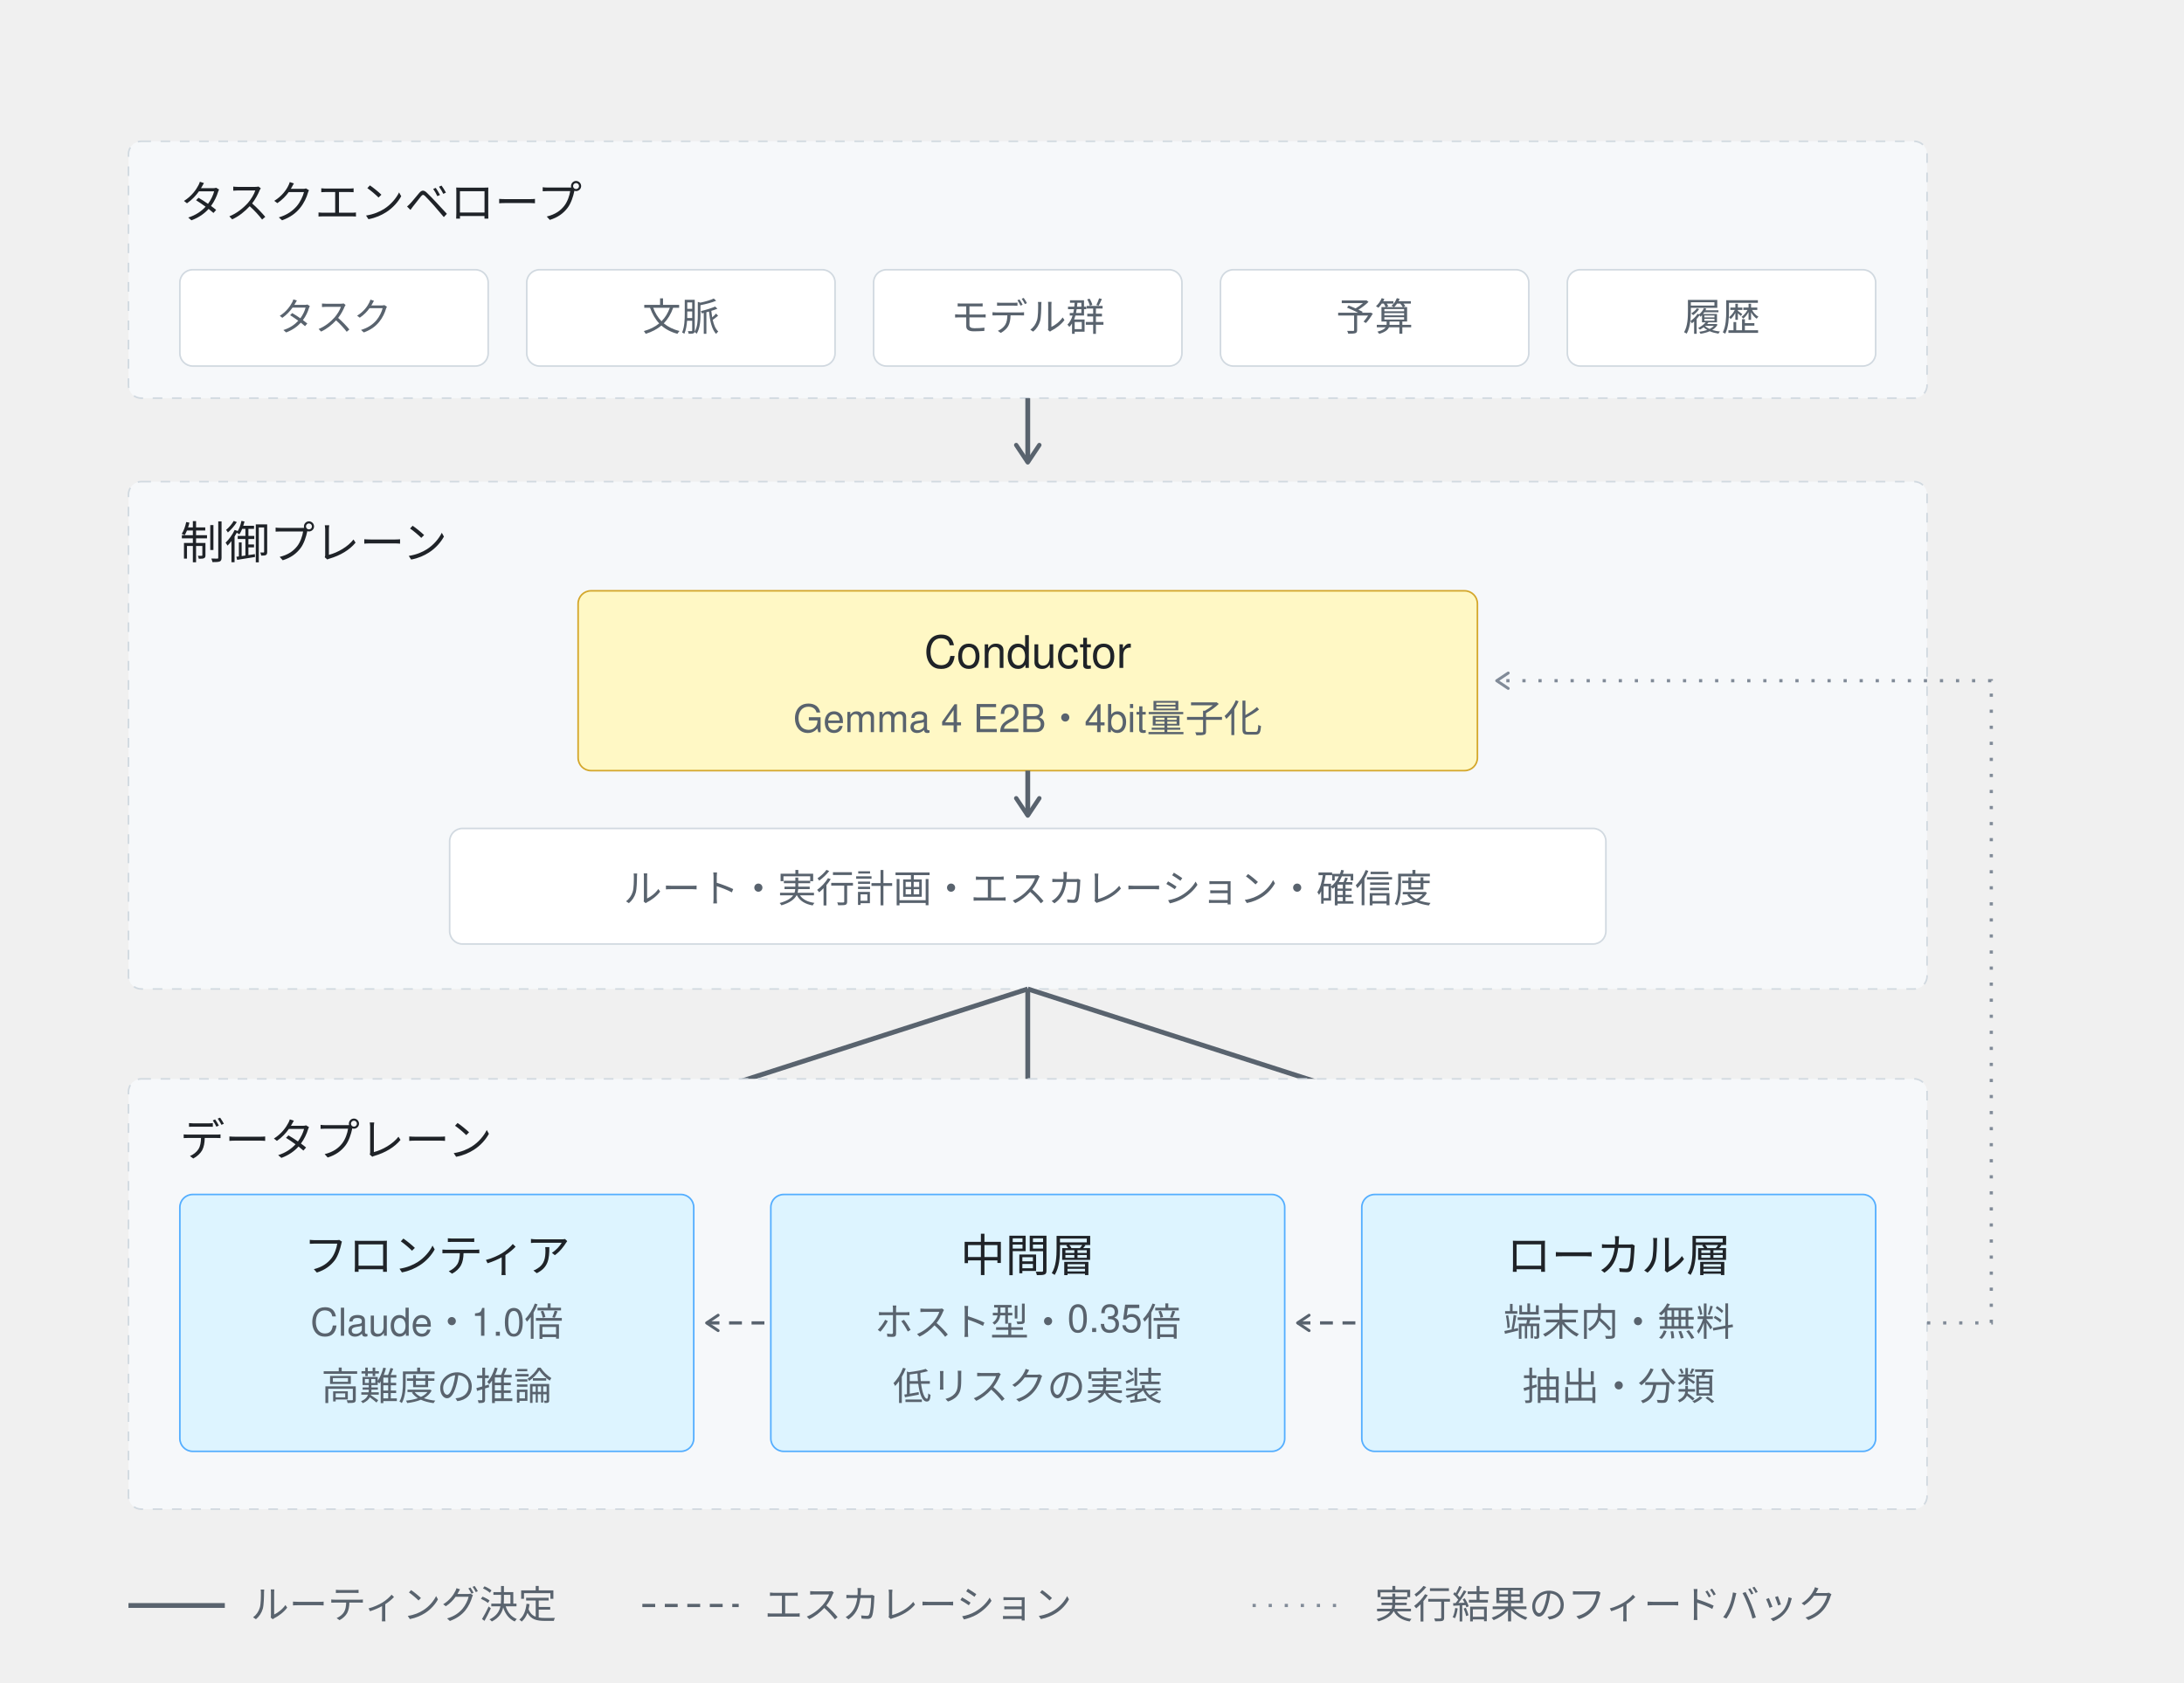
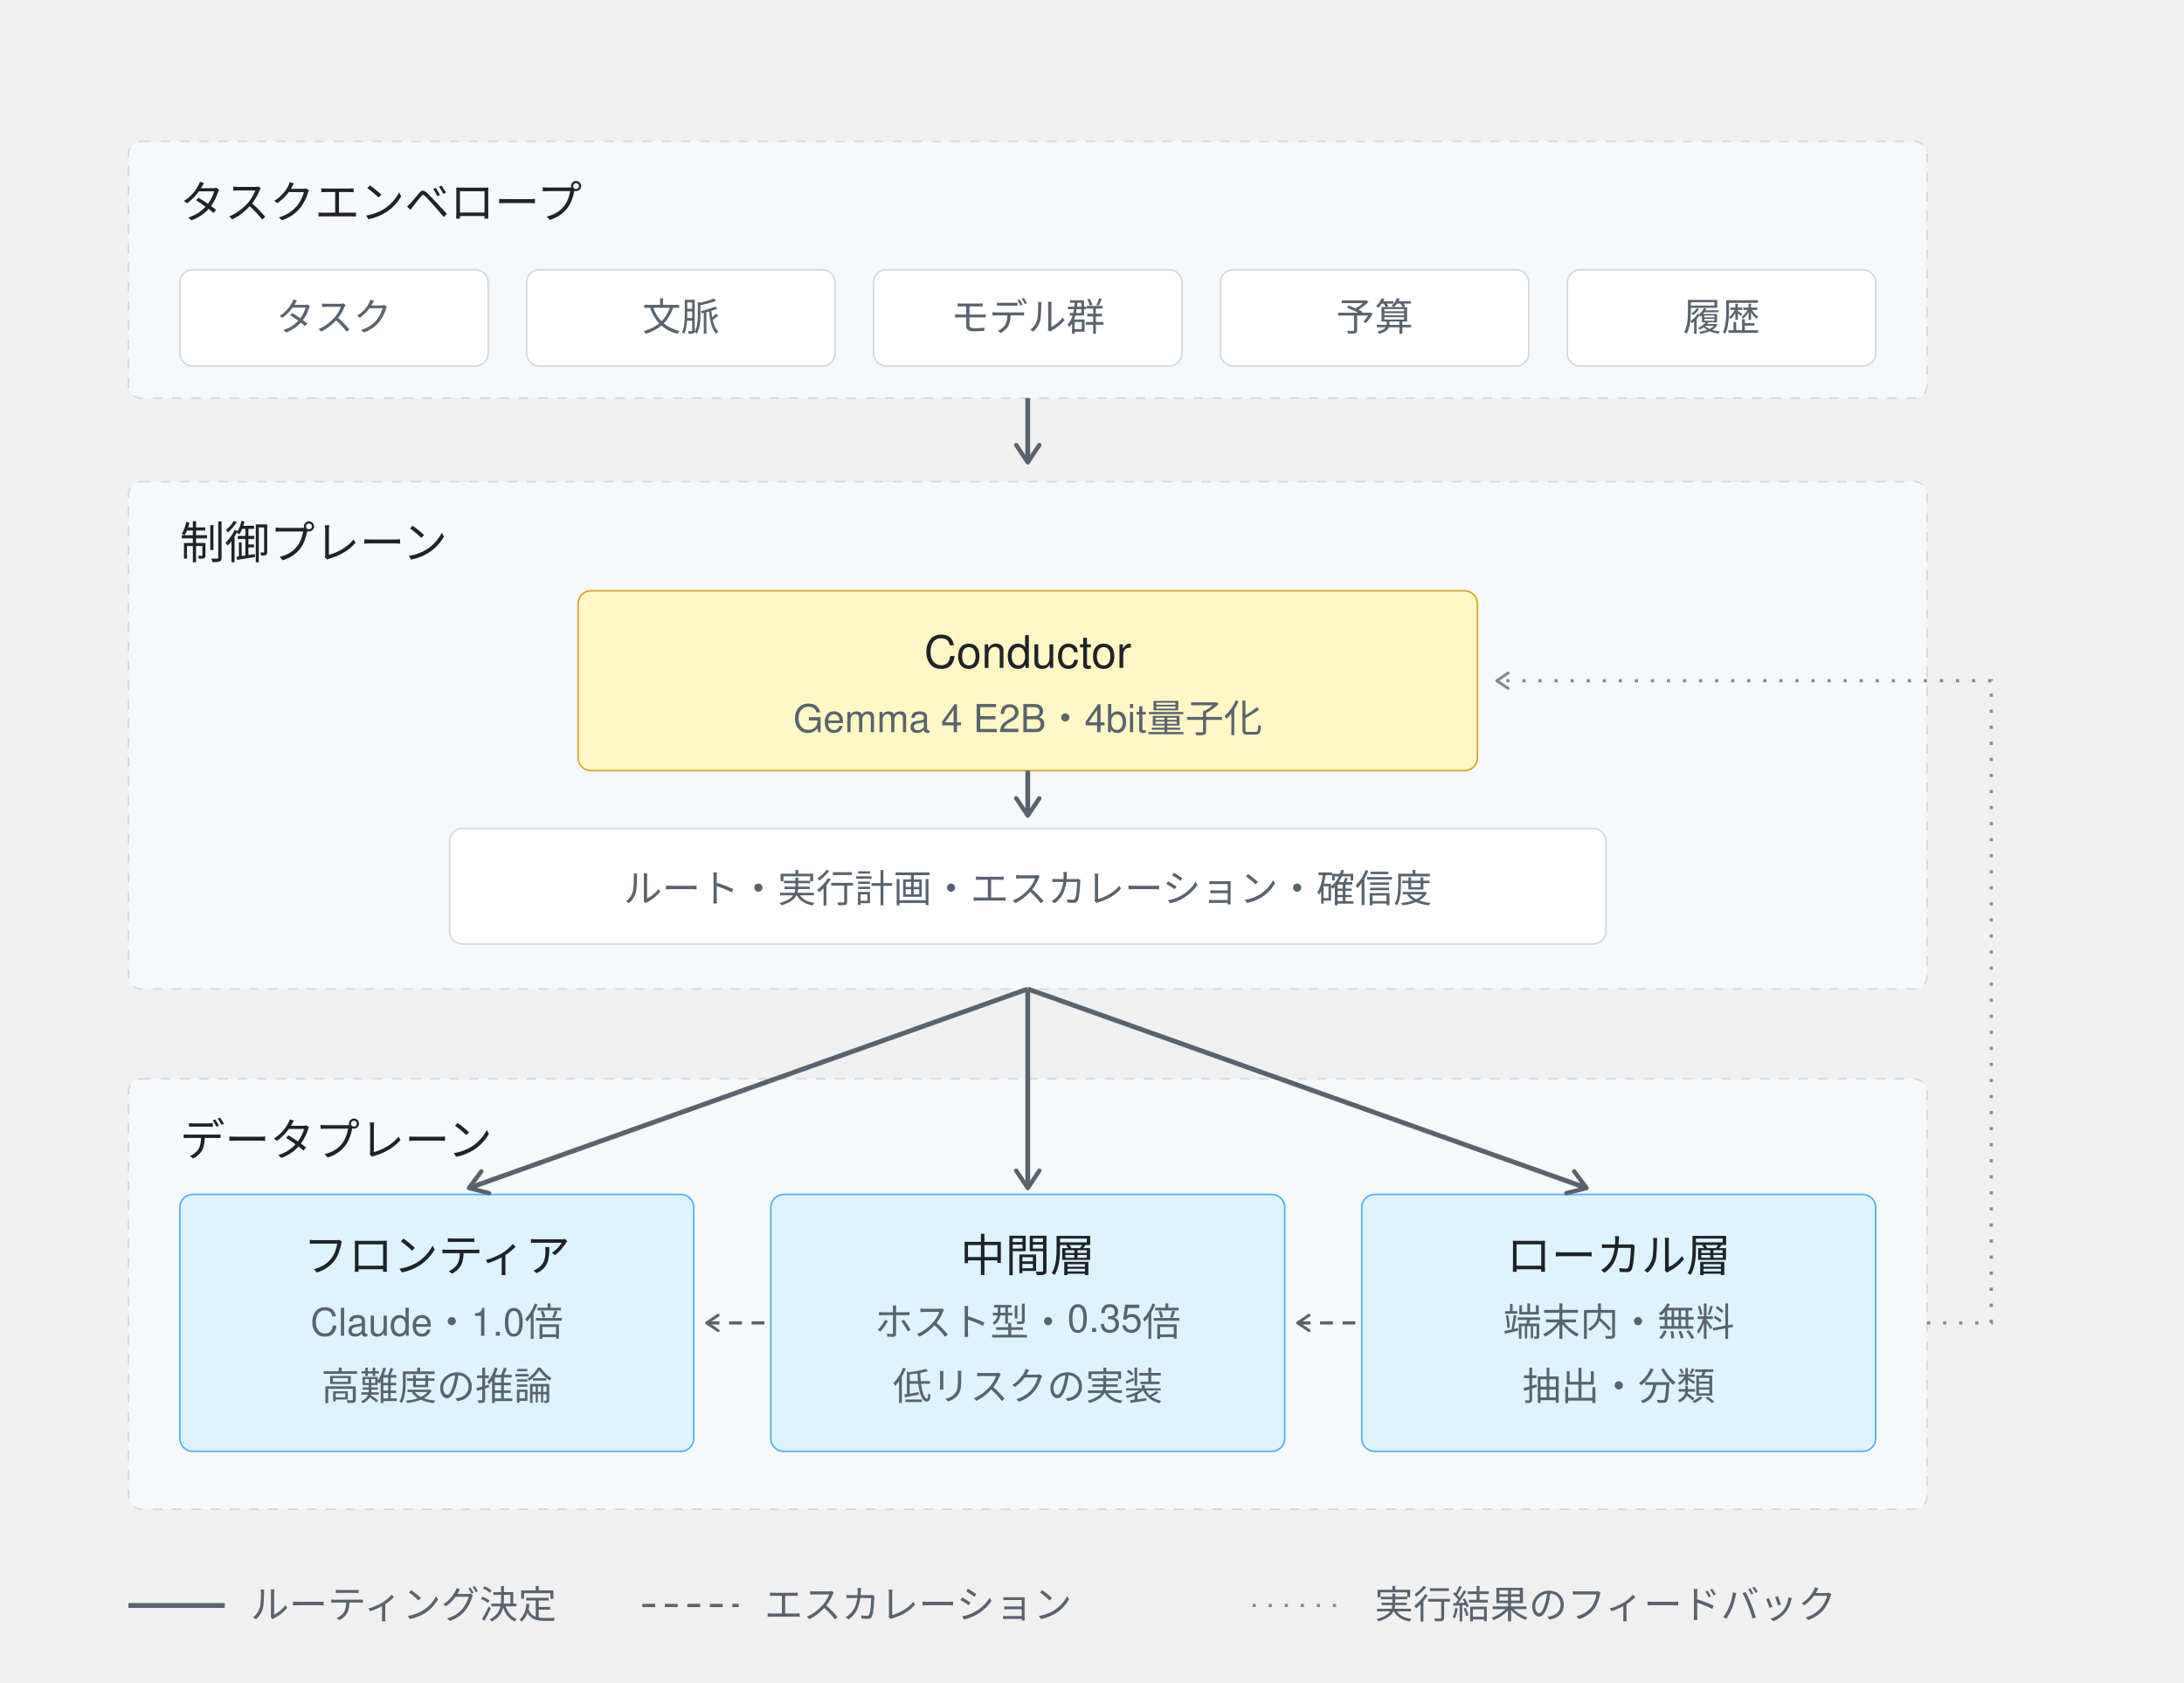
<svg xmlns="http://www.w3.org/2000/svg" width="680" height="524" viewBox="0 0 680 524" role="img">
  <style>
  text { font-family: -apple-system, "Hiragino Kaku Gothic ProN", "Noto Sans JP", "Yu Gothic", "Segoe UI", Helvetica, Arial, sans-serif; }
  .ts { font-size: 12px; font-weight: 400; fill: #59636e; }
  .th { font-size: 14px; font-weight: 500; fill: #1f2328; }
  .region { fill: #f6f8fa; stroke: #d1d9e0; stroke-width: 0.5; stroke-dasharray: 3 3; }
  .box   { fill: #ffffff; stroke: #d1d9e0; stroke-width: 0.5; }
  .amber { fill: #fff8c5; stroke: #d4a72c; stroke-width: 0.5; }
  .blue  { fill: #ddf4ff; stroke: #54aeff; stroke-width: 0.5; }
  .arr { stroke: #59636e; stroke-width: 1.5; fill: none; }
  .esc { stroke: #59636e; stroke-width: 1; fill: none; stroke-dasharray: 4 3; }
  .fb  { stroke: #818b98; stroke-width: 1; fill: none; stroke-dasharray: 1 4; }
  @media (prefers-color-scheme: dark) {
    .th { fill: #f0f6fc; }
    .ts { fill: #9198a1; }
    .region { fill: #0d1117; stroke: #3d444d; }
    .box { fill: #151b23; stroke: #3d444d; }
    .amber { fill: #3a2d12; stroke: #d4a72c; }
    .blue { fill: #121d2f; stroke: #316dca; }
    .arr, .esc { stroke: #9198a1; }
    .fb { stroke: #656c76; }
  }
</style>
  <defs>
    <marker id="arrow" viewBox="0 0 10 10" refX="8" refY="5" markerWidth="6" markerHeight="6" orient="auto-start-reverse">
      <path d="M2 1L8 5L2 9" fill="none" stroke="context-stroke" stroke-width="1.5" stroke-linecap="round" stroke-linejoin="round" />
    </marker>
  </defs>
  <rect class="region" x="40" y="44" width="560" height="80" rx="4" />
  <text class="th" x="56" y="68">タスクエンベロープ</text>
  <rect class="box" x="56" y="84" width="96" height="30" rx="4" />
  <text class="ts" x="104" y="103" text-anchor="middle">タスク</text>
  <rect class="box" x="164" y="84" width="96" height="30" rx="4" />
  <text class="ts" x="212" y="103" text-anchor="middle">文脈</text>
  <rect class="box" x="272" y="84" width="96" height="30" rx="4" />
  <text class="ts" x="320" y="103" text-anchor="middle">モデル群</text>
  <rect class="box" x="380" y="84" width="96" height="30" rx="4" />
  <text class="ts" x="428" y="103" text-anchor="middle">予算</text>
  <rect class="box" x="488" y="84" width="96" height="30" rx="4" />
  <text class="ts" x="536" y="103" text-anchor="middle">履歴</text>
  <line class="arr" x1="320" y1="124" x2="320" y2="144" marker-end="url(#arrow)" />
  <rect class="region" x="40" y="150" width="560" height="158" rx="4" />
  <text class="th" x="56" y="174">制御プレーン</text>
  <rect class="amber" x="180" y="184" width="280" height="56" rx="4" />
  <text class="th" x="320" y="208" text-anchor="middle">Conductor</text>
  <text class="ts" x="320" y="228" text-anchor="middle">Gemma 4 E2B・4bit量子化</text>
  <line class="arr" x1="320" y1="240" x2="320" y2="254" marker-end="url(#arrow)" />
  <rect class="box" x="140" y="258" width="360" height="36" rx="4" />
  <text class="ts" x="320" y="281" text-anchor="middle">ルート・実行計画・エスカレーション・確信度</text>
-   <line class="arr" x1="320" y1="308" x2="146" y2="364" marker-end="url(#arrow)" />
-   <line class="arr" x1="320" y1="308" x2="320" y2="364" marker-end="url(#arrow)" />
-   <line class="arr" x1="320" y1="308" x2="494" y2="364" marker-end="url(#arrow)" />
  <rect class="region" x="40" y="336" width="560" height="134" rx="4" />
  <text class="th" x="56" y="360">データプレーン</text>
  <rect class="blue" x="56" y="372" width="160" height="80" rx="4" />
  <text class="th" x="136" y="396" text-anchor="middle">フロンティア</text>
  <text class="ts" x="136" y="416" text-anchor="middle">Claude・1.0倍</text>
  <text class="ts" x="136" y="436" text-anchor="middle">高難度の推論</text>
  <rect class="blue" x="240" y="372" width="160" height="80" rx="4" />
  <text class="th" x="320" y="396" text-anchor="middle">中間層</text>
  <text class="ts" x="320" y="416" text-anchor="middle">ホスト型・0.35倍</text>
  <text class="ts" x="320" y="436" text-anchor="middle">低リスクの実装</text>
  <rect class="blue" x="424" y="372" width="160" height="80" rx="4" />
  <text class="th" x="504" y="396" text-anchor="middle">ローカル層</text>
  <text class="ts" x="504" y="416" text-anchor="middle">端末内・無料</text>
  <text class="ts" x="504" y="436" text-anchor="middle">抽出・分類</text>
+   <line class="arr" x1="320" y1="308" x2="146" y2="370" marker-end="url(#arrow)" />
+   <line class="arr" x1="320" y1="308" x2="320" y2="370" marker-end="url(#arrow)" />
+   <line class="arr" x1="320" y1="308" x2="494" y2="370" marker-end="url(#arrow)" />
  <line class="esc" x1="422" y1="412" x2="404" y2="412" marker-end="url(#arrow)" />
  <line class="esc" x1="238" y1="412" x2="220" y2="412" marker-end="url(#arrow)" />
  <path class="fb" d="M600 412 L620 412 L620 212 L466 212" marker-end="url(#arrow)" />
  <line class="arr" x1="40" y1="500" x2="70" y2="500" />
  <text class="ts" x="78" y="504">ルーティング決定</text>
  <line class="esc" x1="200" y1="500" x2="230" y2="500" />
  <text class="ts" x="238" y="504">エスカレーション</text>
  <line class="fb" x1="390" y1="500" x2="420" y2="500" />
  <text class="ts" x="428" y="504">実行結果のフィードバック</text>
</svg>
